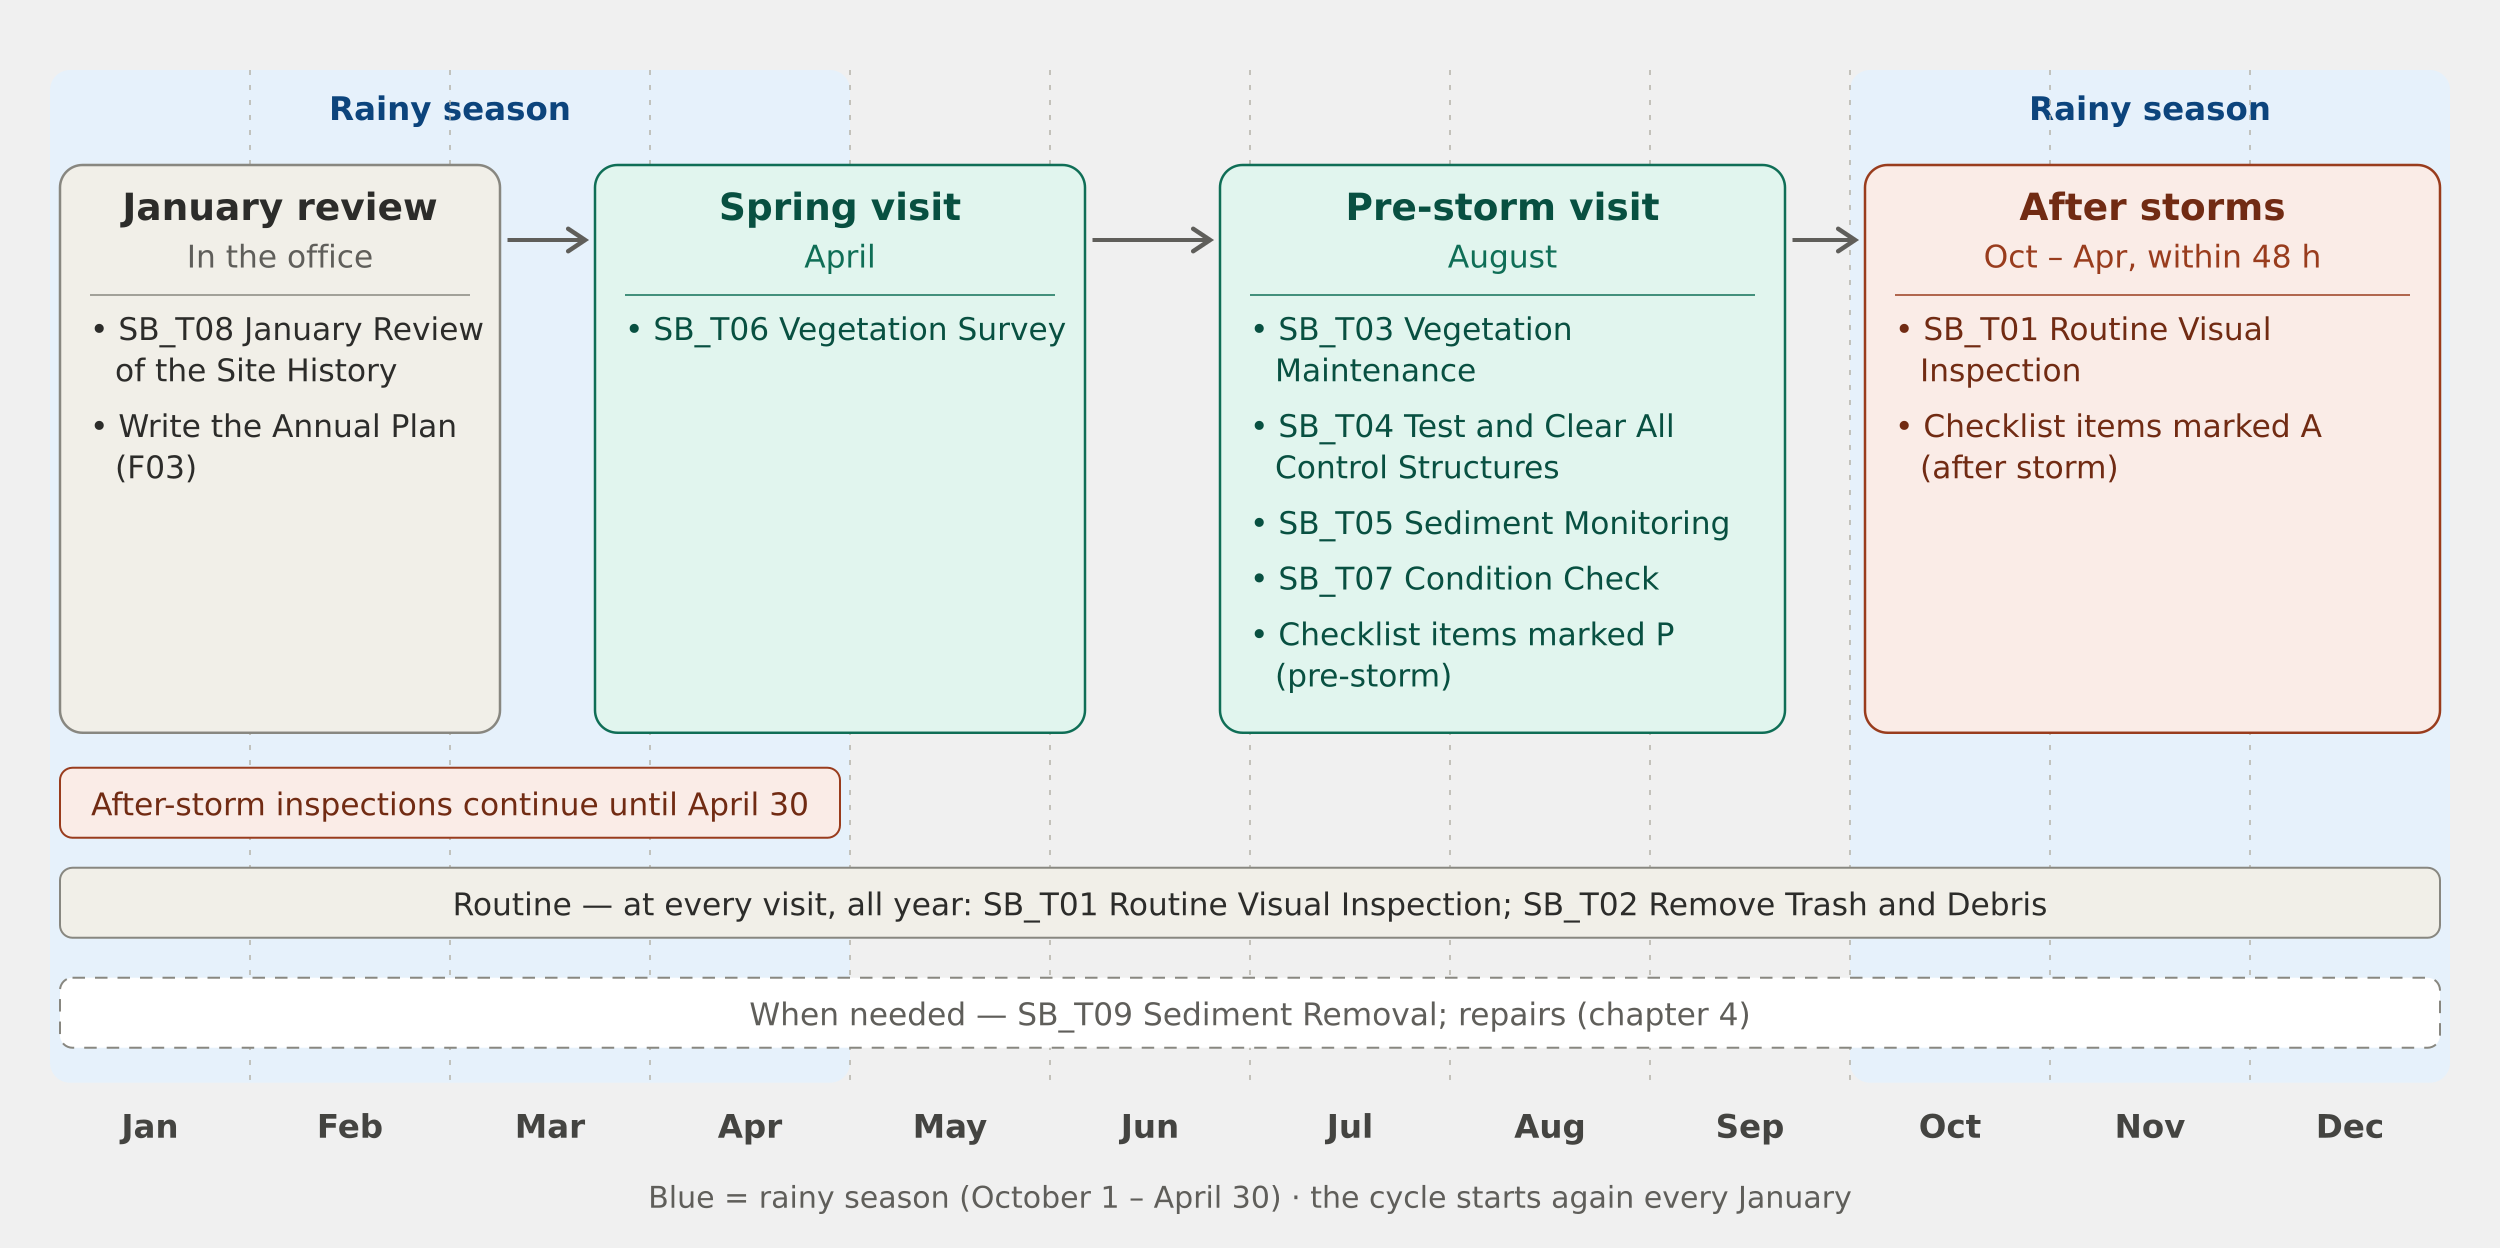
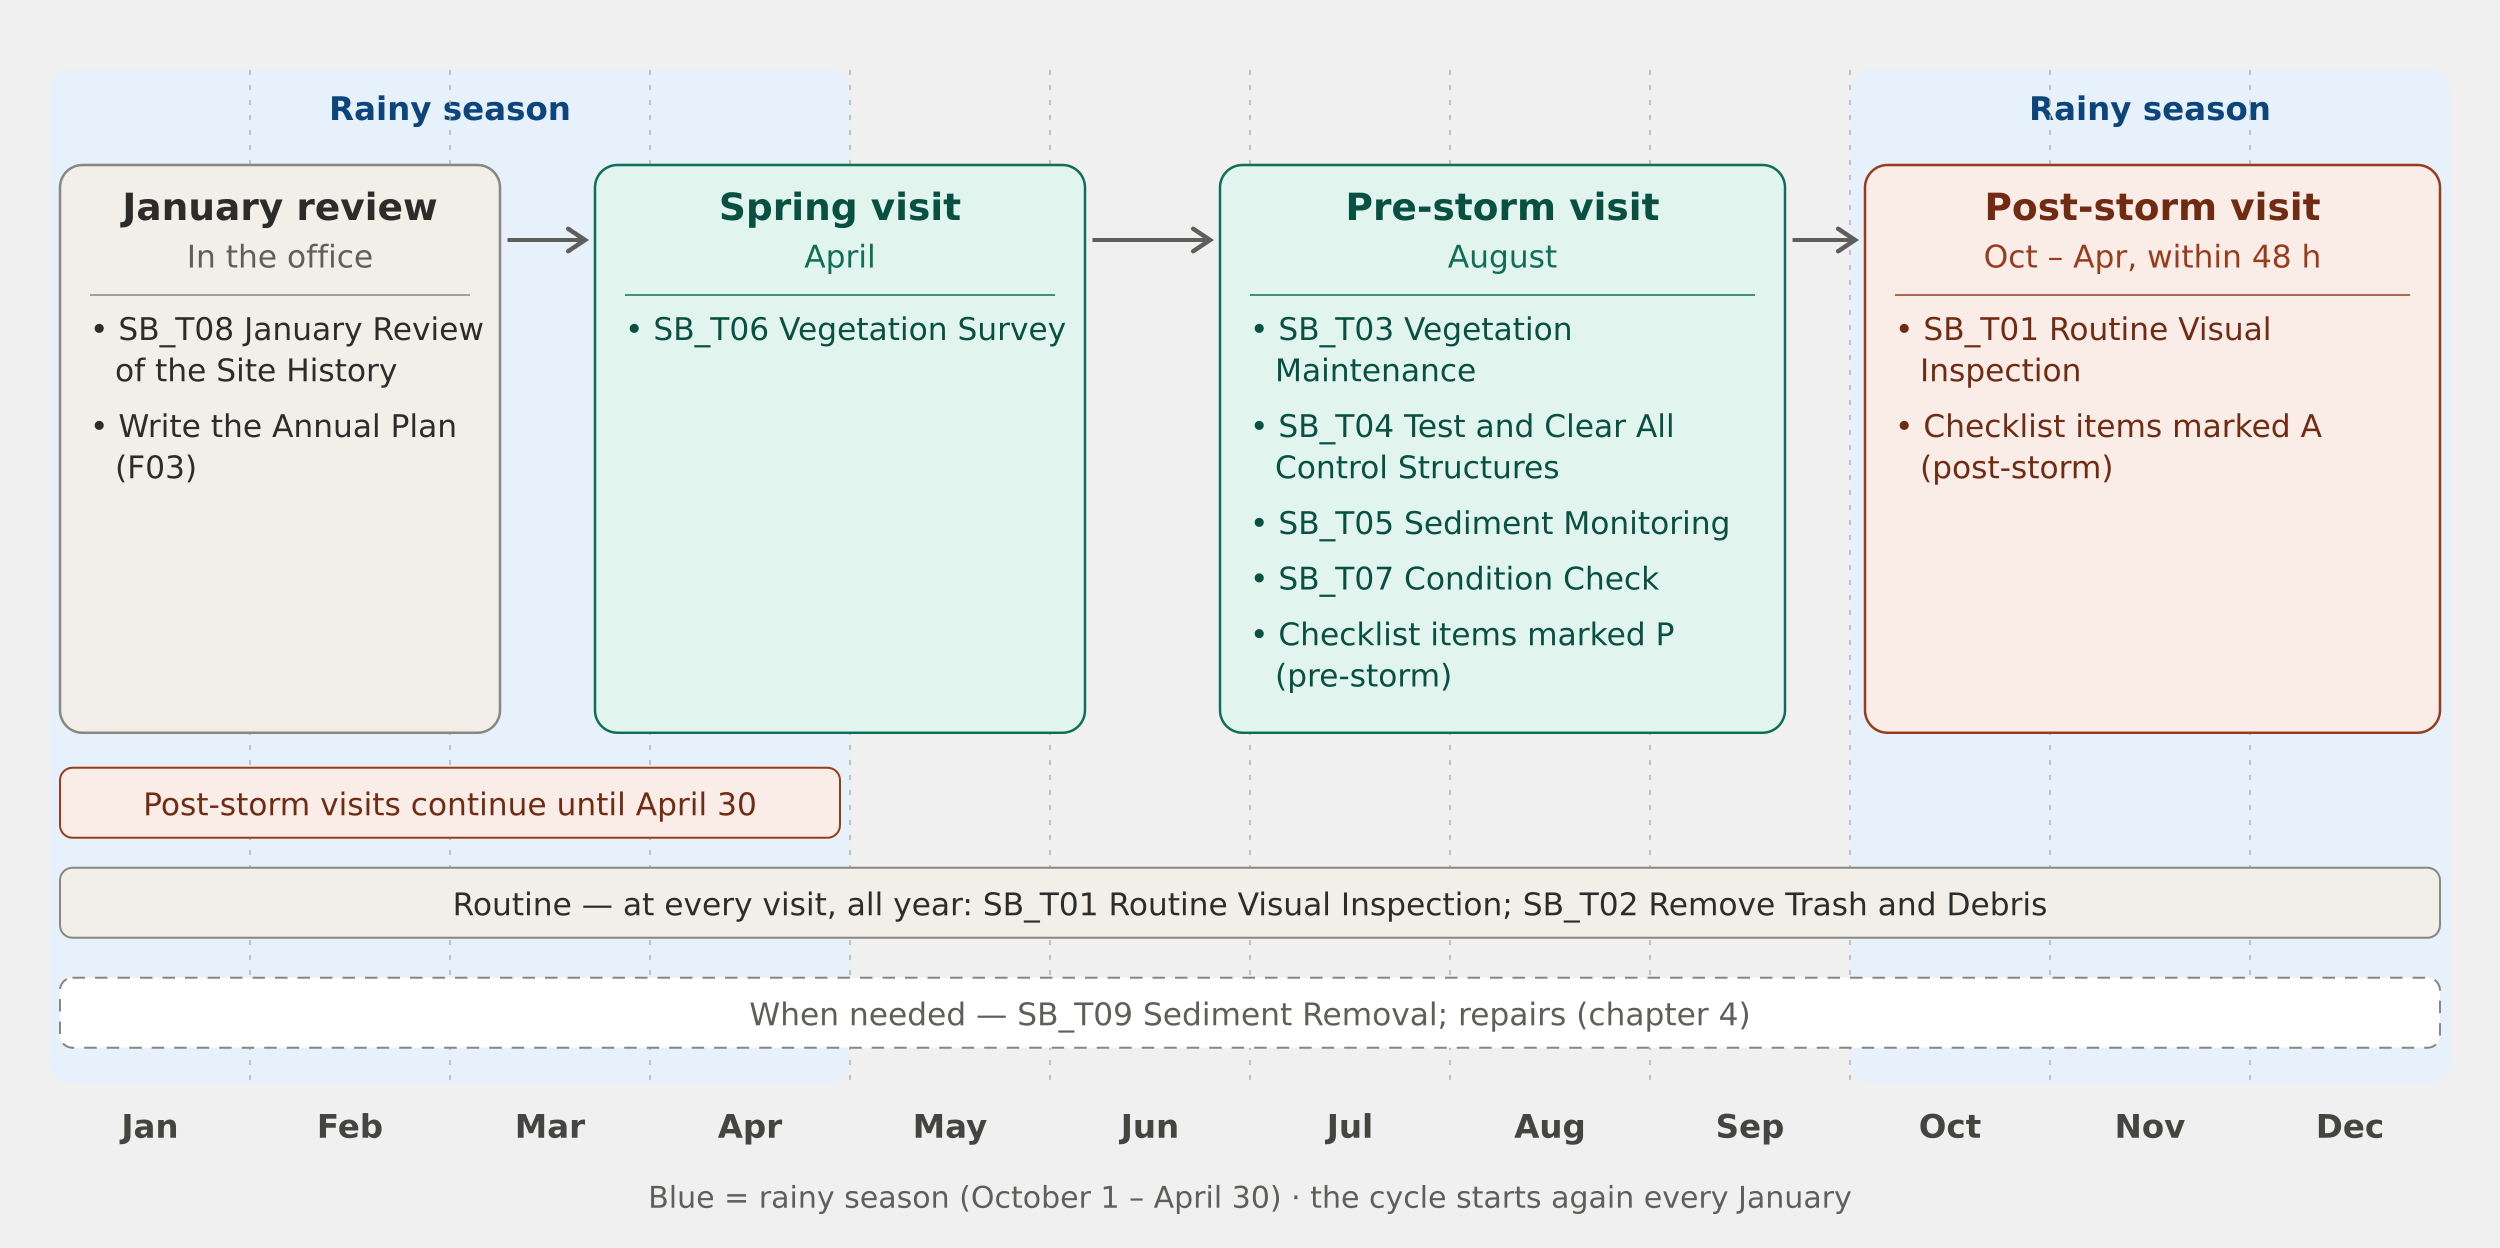
<svg xmlns="http://www.w3.org/2000/svg" viewBox="0 0 1000 499" width="1000" height="499">
  <defs>
    <marker id="ar" viewBox="0 0 10 10" refX="8" refY="5" markerWidth="7" markerHeight="7" orient="auto">
      <path d="M2 1L8 5L2 9" fill="none" stroke="#5F5E5A" stroke-width="1.6" stroke-linecap="round" />
    </marker>
  </defs>
  <rect x="20" y="28" width="320.0" height="405.1" rx="8" fill="#E6F1FB" />
  <rect x="740.0" y="28" width="240.0" height="405.1" rx="8" fill="#E6F1FB" />
  <text x="180.0" y="48.0" font-family="Public Sans, DejaVu Sans, Arial, sans-serif" font-size="13" font-weight="600" fill="#0C447C" text-anchor="middle">Rainy season</text>
  <text x="860.0" y="48.0" font-family="Public Sans, DejaVu Sans, Arial, sans-serif" font-size="13" font-weight="600" fill="#0C447C" text-anchor="middle">Rainy season</text>
  <line x1="100.0" y1="28" x2="100.0" y2="433.1" stroke="#B4B2A9" stroke-width="0.6" stroke-dasharray="2 4" />
  <line x1="180.0" y1="28" x2="180.0" y2="433.1" stroke="#B4B2A9" stroke-width="0.6" stroke-dasharray="2 4" />
  <line x1="260.0" y1="28" x2="260.0" y2="433.1" stroke="#B4B2A9" stroke-width="0.6" stroke-dasharray="2 4" />
  <line x1="340.0" y1="28" x2="340.0" y2="433.1" stroke="#B4B2A9" stroke-width="0.6" stroke-dasharray="2 4" />
  <line x1="420.0" y1="28" x2="420.0" y2="433.1" stroke="#B4B2A9" stroke-width="0.6" stroke-dasharray="2 4" />
  <line x1="500.0" y1="28" x2="500.0" y2="433.1" stroke="#B4B2A9" stroke-width="0.6" stroke-dasharray="2 4" />
  <line x1="580.0" y1="28" x2="580.0" y2="433.1" stroke="#B4B2A9" stroke-width="0.6" stroke-dasharray="2 4" />
  <line x1="660.0" y1="28" x2="660.0" y2="433.1" stroke="#B4B2A9" stroke-width="0.6" stroke-dasharray="2 4" />
  <line x1="740.0" y1="28" x2="740.0" y2="433.1" stroke="#B4B2A9" stroke-width="0.6" stroke-dasharray="2 4" />
  <line x1="820.0" y1="28" x2="820.0" y2="433.1" stroke="#B4B2A9" stroke-width="0.6" stroke-dasharray="2 4" />
  <line x1="900.0" y1="28" x2="900.0" y2="433.1" stroke="#B4B2A9" stroke-width="0.6" stroke-dasharray="2 4" />
  <rect x="24" y="66" width="176" height="227.1" rx="9" fill="#F1EFE8" stroke="#888780" stroke-width="1" />
  <text x="112.0" y="88.0" font-family="Public Sans, DejaVu Sans, Arial, sans-serif" font-size="15" font-weight="700" fill="#2C2C2A" text-anchor="middle">January review</text>
  <text x="112.0" y="107.0" font-family="Public Sans, DejaVu Sans, Arial, sans-serif" font-size="12.5" font-weight="400" fill="#5F5E5A" text-anchor="middle">In the office</text>
  <line x1="36" y1="118" x2="188" y2="118" stroke="#888780" stroke-width="0.6" />
  <text x="36.0" y="136.0" font-family="Public Sans, DejaVu Sans, Arial, sans-serif" font-size="12.5" font-weight="400" fill="#2C2C2A" text-anchor="start">• SB_T08 January Review</text>
  <text x="46.0" y="152.5" font-family="Public Sans, DejaVu Sans, Arial, sans-serif" font-size="12.5" font-weight="400" fill="#2C2C2A" text-anchor="start">of the Site History</text>
  <text x="36.0" y="174.8" font-family="Public Sans, DejaVu Sans, Arial, sans-serif" font-size="12.5" font-weight="400" fill="#2C2C2A" text-anchor="start">• Write the Annual Plan</text>
  <text x="46.0" y="191.3" font-family="Public Sans, DejaVu Sans, Arial, sans-serif" font-size="12.5" font-weight="400" fill="#2C2C2A" text-anchor="start">(F03)</text>
  <rect x="238" y="66" width="196" height="227.1" rx="9" fill="#E1F5EE" stroke="#0F6E56" stroke-width="1" />
  <text x="336.0" y="88.0" font-family="Public Sans, DejaVu Sans, Arial, sans-serif" font-size="15" font-weight="700" fill="#085041" text-anchor="middle">Spring visit</text>
  <text x="336.0" y="107.0" font-family="Public Sans, DejaVu Sans, Arial, sans-serif" font-size="12.5" font-weight="400" fill="#0F6E56" text-anchor="middle">April</text>
  <line x1="250" y1="118" x2="422" y2="118" stroke="#0F6E56" stroke-width="0.6" />
  <text x="250.0" y="136.0" font-family="Public Sans, DejaVu Sans, Arial, sans-serif" font-size="12.5" font-weight="400" fill="#085041" text-anchor="start">• SB_T06 Vegetation Survey</text>
  <rect x="488" y="66" width="226" height="227.1" rx="9" fill="#E1F5EE" stroke="#0F6E56" stroke-width="1" />
  <text x="601.0" y="88.0" font-family="Public Sans, DejaVu Sans, Arial, sans-serif" font-size="15" font-weight="700" fill="#085041" text-anchor="middle">Pre-storm visit</text>
  <text x="601.0" y="107.0" font-family="Public Sans, DejaVu Sans, Arial, sans-serif" font-size="12.5" font-weight="400" fill="#0F6E56" text-anchor="middle">August</text>
  <line x1="500" y1="118" x2="702" y2="118" stroke="#0F6E56" stroke-width="0.6" />
  <text x="500.0" y="136.0" font-family="Public Sans, DejaVu Sans, Arial, sans-serif" font-size="12.5" font-weight="400" fill="#085041" text-anchor="start">• SB_T03 Vegetation</text>
  <text x="510.0" y="152.5" font-family="Public Sans, DejaVu Sans, Arial, sans-serif" font-size="12.5" font-weight="400" fill="#085041" text-anchor="start">Maintenance</text>
  <text x="500.0" y="174.8" font-family="Public Sans, DejaVu Sans, Arial, sans-serif" font-size="12.5" font-weight="400" fill="#085041" text-anchor="start">• SB_T04 Test and Clear All</text>
  <text x="510.0" y="191.3" font-family="Public Sans, DejaVu Sans, Arial, sans-serif" font-size="12.5" font-weight="400" fill="#085041" text-anchor="start">Control Structures</text>
  <text x="500.0" y="213.6" font-family="Public Sans, DejaVu Sans, Arial, sans-serif" font-size="12.5" font-weight="400" fill="#085041" text-anchor="start">• SB_T05 Sediment Monitoring</text>
  <text x="500.0" y="235.8" font-family="Public Sans, DejaVu Sans, Arial, sans-serif" font-size="12.5" font-weight="400" fill="#085041" text-anchor="start">• SB_T07 Condition Check</text>
  <text x="500.0" y="258.1" font-family="Public Sans, DejaVu Sans, Arial, sans-serif" font-size="12.5" font-weight="400" fill="#085041" text-anchor="start">• Checklist items marked P</text>
  <text x="510.0" y="274.6" font-family="Public Sans, DejaVu Sans, Arial, sans-serif" font-size="12.5" font-weight="400" fill="#085041" text-anchor="start">(pre-storm)</text>
  <rect x="746" y="66" width="230" height="227.1" rx="9" fill="#FAECE7" stroke="#993C1D" stroke-width="1" />
-   <text x="861.0" y="88.0" font-family="Public Sans, DejaVu Sans, Arial, sans-serif" font-size="15" font-weight="700" fill="#712B13" text-anchor="middle">After storms</text>
+   <text x="861.0" y="88.0" font-family="Public Sans, DejaVu Sans, Arial, sans-serif" font-size="15" font-weight="700" fill="#712B13" text-anchor="middle">Post-storm visit</text>
  <text x="861.0" y="107.0" font-family="Public Sans, DejaVu Sans, Arial, sans-serif" font-size="12.5" font-weight="400" fill="#993C1D" text-anchor="middle">Oct – Apr, within 48 h</text>
  <line x1="758" y1="118" x2="964" y2="118" stroke="#993C1D" stroke-width="0.6" />
  <text x="758.0" y="136.0" font-family="Public Sans, DejaVu Sans, Arial, sans-serif" font-size="12.5" font-weight="400" fill="#712B13" text-anchor="start">• SB_T01 Routine Visual</text>
  <text x="768.0" y="152.5" font-family="Public Sans, DejaVu Sans, Arial, sans-serif" font-size="12.5" font-weight="400" fill="#712B13" text-anchor="start">Inspection</text>
  <text x="758.0" y="174.8" font-family="Public Sans, DejaVu Sans, Arial, sans-serif" font-size="12.5" font-weight="400" fill="#712B13" text-anchor="start">• Checklist items marked A</text>
-   <text x="768.0" y="191.3" font-family="Public Sans, DejaVu Sans, Arial, sans-serif" font-size="12.5" font-weight="400" fill="#712B13" text-anchor="start">(after storm)</text>
+   <text x="768.0" y="191.3" font-family="Public Sans, DejaVu Sans, Arial, sans-serif" font-size="12.5" font-weight="400" fill="#712B13" text-anchor="start">(post-storm)</text>
  <line x1="203" y1="96" x2="234" y2="96" stroke="#5F5E5A" stroke-width="1.6" marker-end="url(#ar)" />
  <line x1="437" y1="96" x2="484" y2="96" stroke="#5F5E5A" stroke-width="1.6" marker-end="url(#ar)" />
  <line x1="717" y1="96" x2="742" y2="96" stroke="#5F5E5A" stroke-width="1.6" marker-end="url(#ar)" />
  <rect x="24" y="307.1" width="312.0" height="28" rx="5" fill="#FAECE7" stroke="#993C1D" stroke-width="0.8" />
-   <text x="180.0" y="326.1" font-family="Public Sans, DejaVu Sans, Arial, sans-serif" font-size="12.5" font-weight="400" fill="#712B13" text-anchor="middle">After-storm inspections continue until April 30</text>
+   <text x="180.0" y="326.1" font-family="Public Sans, DejaVu Sans, Arial, sans-serif" font-size="12.5" font-weight="400" fill="#712B13" text-anchor="middle">Post-storm visits continue until April 30</text>
  <rect x="24" y="347.1" width="952" height="28" rx="5" fill="#F1EFE8" stroke="#888780" stroke-width="0.8" />
  <text x="500.0" y="366.1" font-family="Public Sans, DejaVu Sans, Arial, sans-serif" font-size="12.5" font-weight="400" fill="#2C2C2A" text-anchor="middle">Routine — at every visit, all year: SB_T01 Routine Visual Inspection; SB_T02 Remove Trash and Debris</text>
  <rect x="24" y="391.1" width="952" height="28" rx="5" fill="#FFFFFF" stroke="#888780" stroke-width="0.8" stroke-dasharray="5 4" />
  <text x="500.0" y="410.1" font-family="Public Sans, DejaVu Sans, Arial, sans-serif" font-size="12.5" font-weight="400" fill="#5F5E5A" text-anchor="middle">When needed — SB_T09 Sediment Removal; repairs (chapter 4)</text>
  <text x="60.0" y="455.1" font-family="Public Sans, DejaVu Sans, Arial, sans-serif" font-size="13" font-weight="600" fill="#444441" text-anchor="middle">Jan</text>
  <text x="140.0" y="455.1" font-family="Public Sans, DejaVu Sans, Arial, sans-serif" font-size="13" font-weight="600" fill="#444441" text-anchor="middle">Feb</text>
  <text x="220.0" y="455.1" font-family="Public Sans, DejaVu Sans, Arial, sans-serif" font-size="13" font-weight="600" fill="#444441" text-anchor="middle">Mar</text>
  <text x="300.0" y="455.1" font-family="Public Sans, DejaVu Sans, Arial, sans-serif" font-size="13" font-weight="600" fill="#444441" text-anchor="middle">Apr</text>
  <text x="380.0" y="455.1" font-family="Public Sans, DejaVu Sans, Arial, sans-serif" font-size="13" font-weight="600" fill="#444441" text-anchor="middle">May</text>
  <text x="460.0" y="455.1" font-family="Public Sans, DejaVu Sans, Arial, sans-serif" font-size="13" font-weight="600" fill="#444441" text-anchor="middle">Jun</text>
  <text x="540.0" y="455.1" font-family="Public Sans, DejaVu Sans, Arial, sans-serif" font-size="13" font-weight="600" fill="#444441" text-anchor="middle">Jul</text>
  <text x="620.0" y="455.1" font-family="Public Sans, DejaVu Sans, Arial, sans-serif" font-size="13" font-weight="600" fill="#444441" text-anchor="middle">Aug</text>
  <text x="700.0" y="455.1" font-family="Public Sans, DejaVu Sans, Arial, sans-serif" font-size="13" font-weight="600" fill="#444441" text-anchor="middle">Sep</text>
  <text x="780.0" y="455.1" font-family="Public Sans, DejaVu Sans, Arial, sans-serif" font-size="13" font-weight="600" fill="#444441" text-anchor="middle">Oct</text>
  <text x="860.0" y="455.1" font-family="Public Sans, DejaVu Sans, Arial, sans-serif" font-size="13" font-weight="600" fill="#444441" text-anchor="middle">Nov</text>
  <text x="940.0" y="455.1" font-family="Public Sans, DejaVu Sans, Arial, sans-serif" font-size="13" font-weight="600" fill="#444441" text-anchor="middle">Dec</text>
  <text x="500.0" y="483.1" font-family="Public Sans, DejaVu Sans, Arial, sans-serif" font-size="12" font-weight="400" fill="#5F5E5A" text-anchor="middle">Blue = rainy season (October 1 – April 30) · the cycle starts again every January </text>
</svg>
